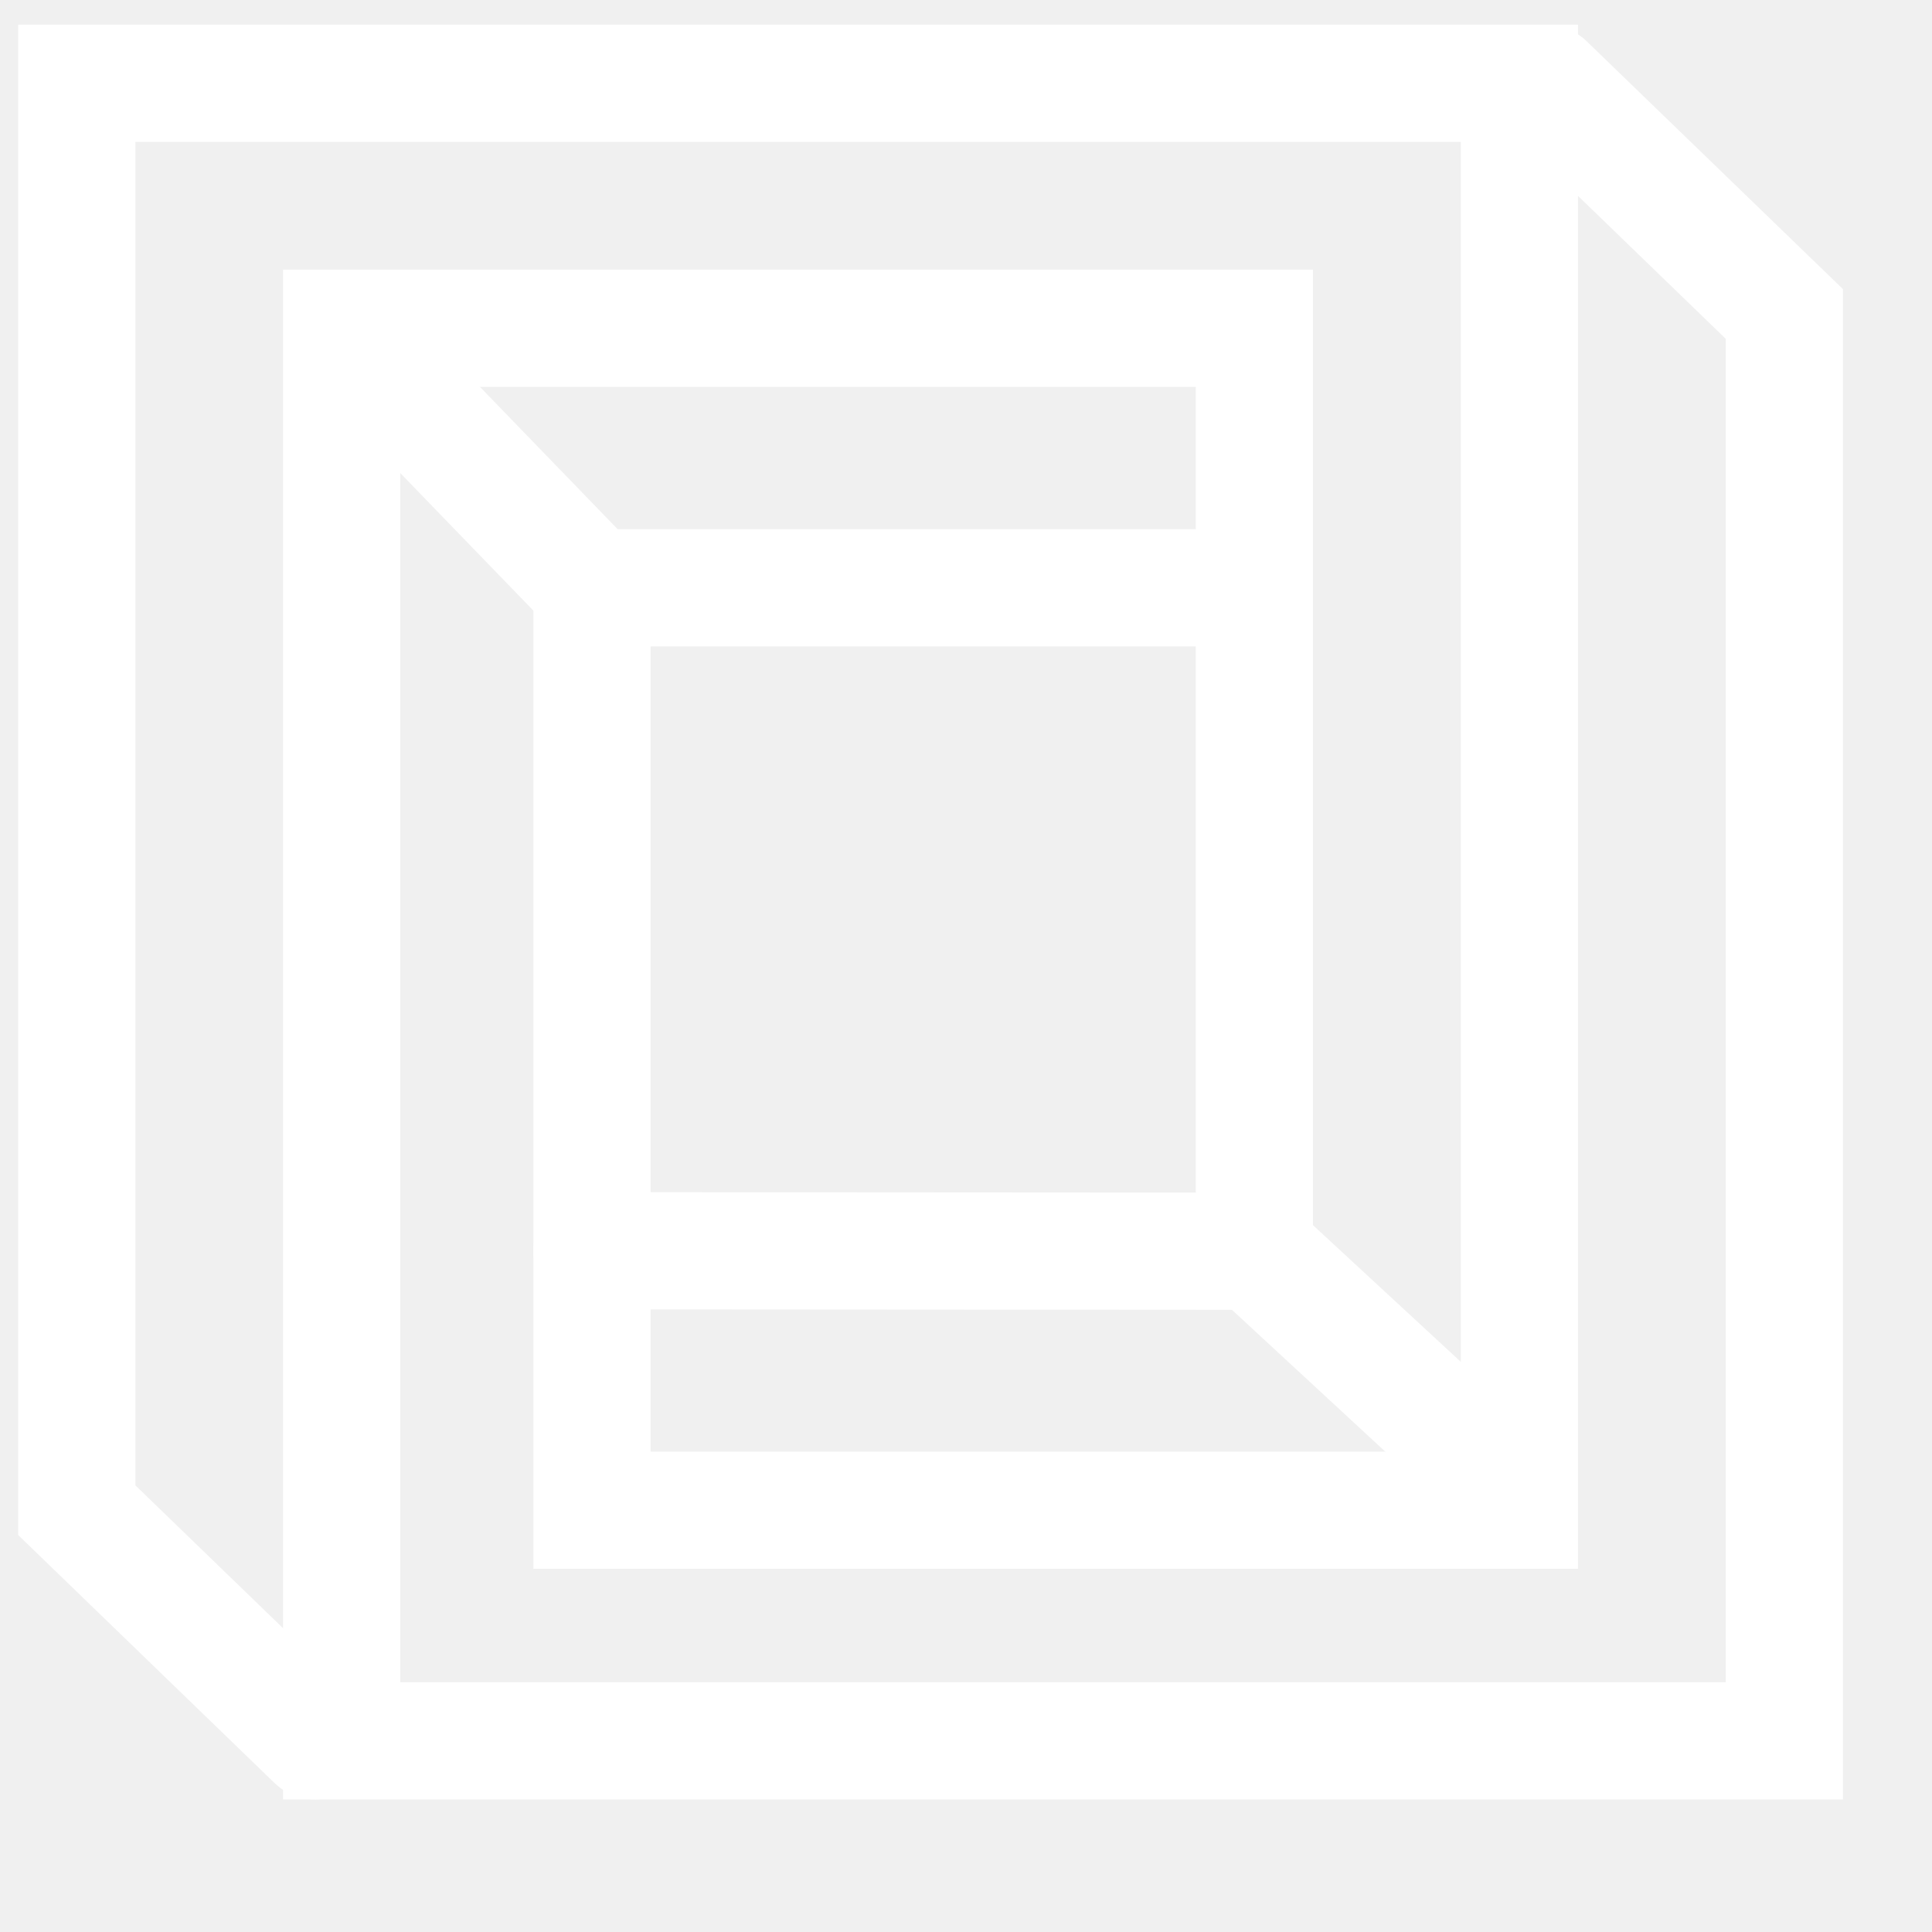
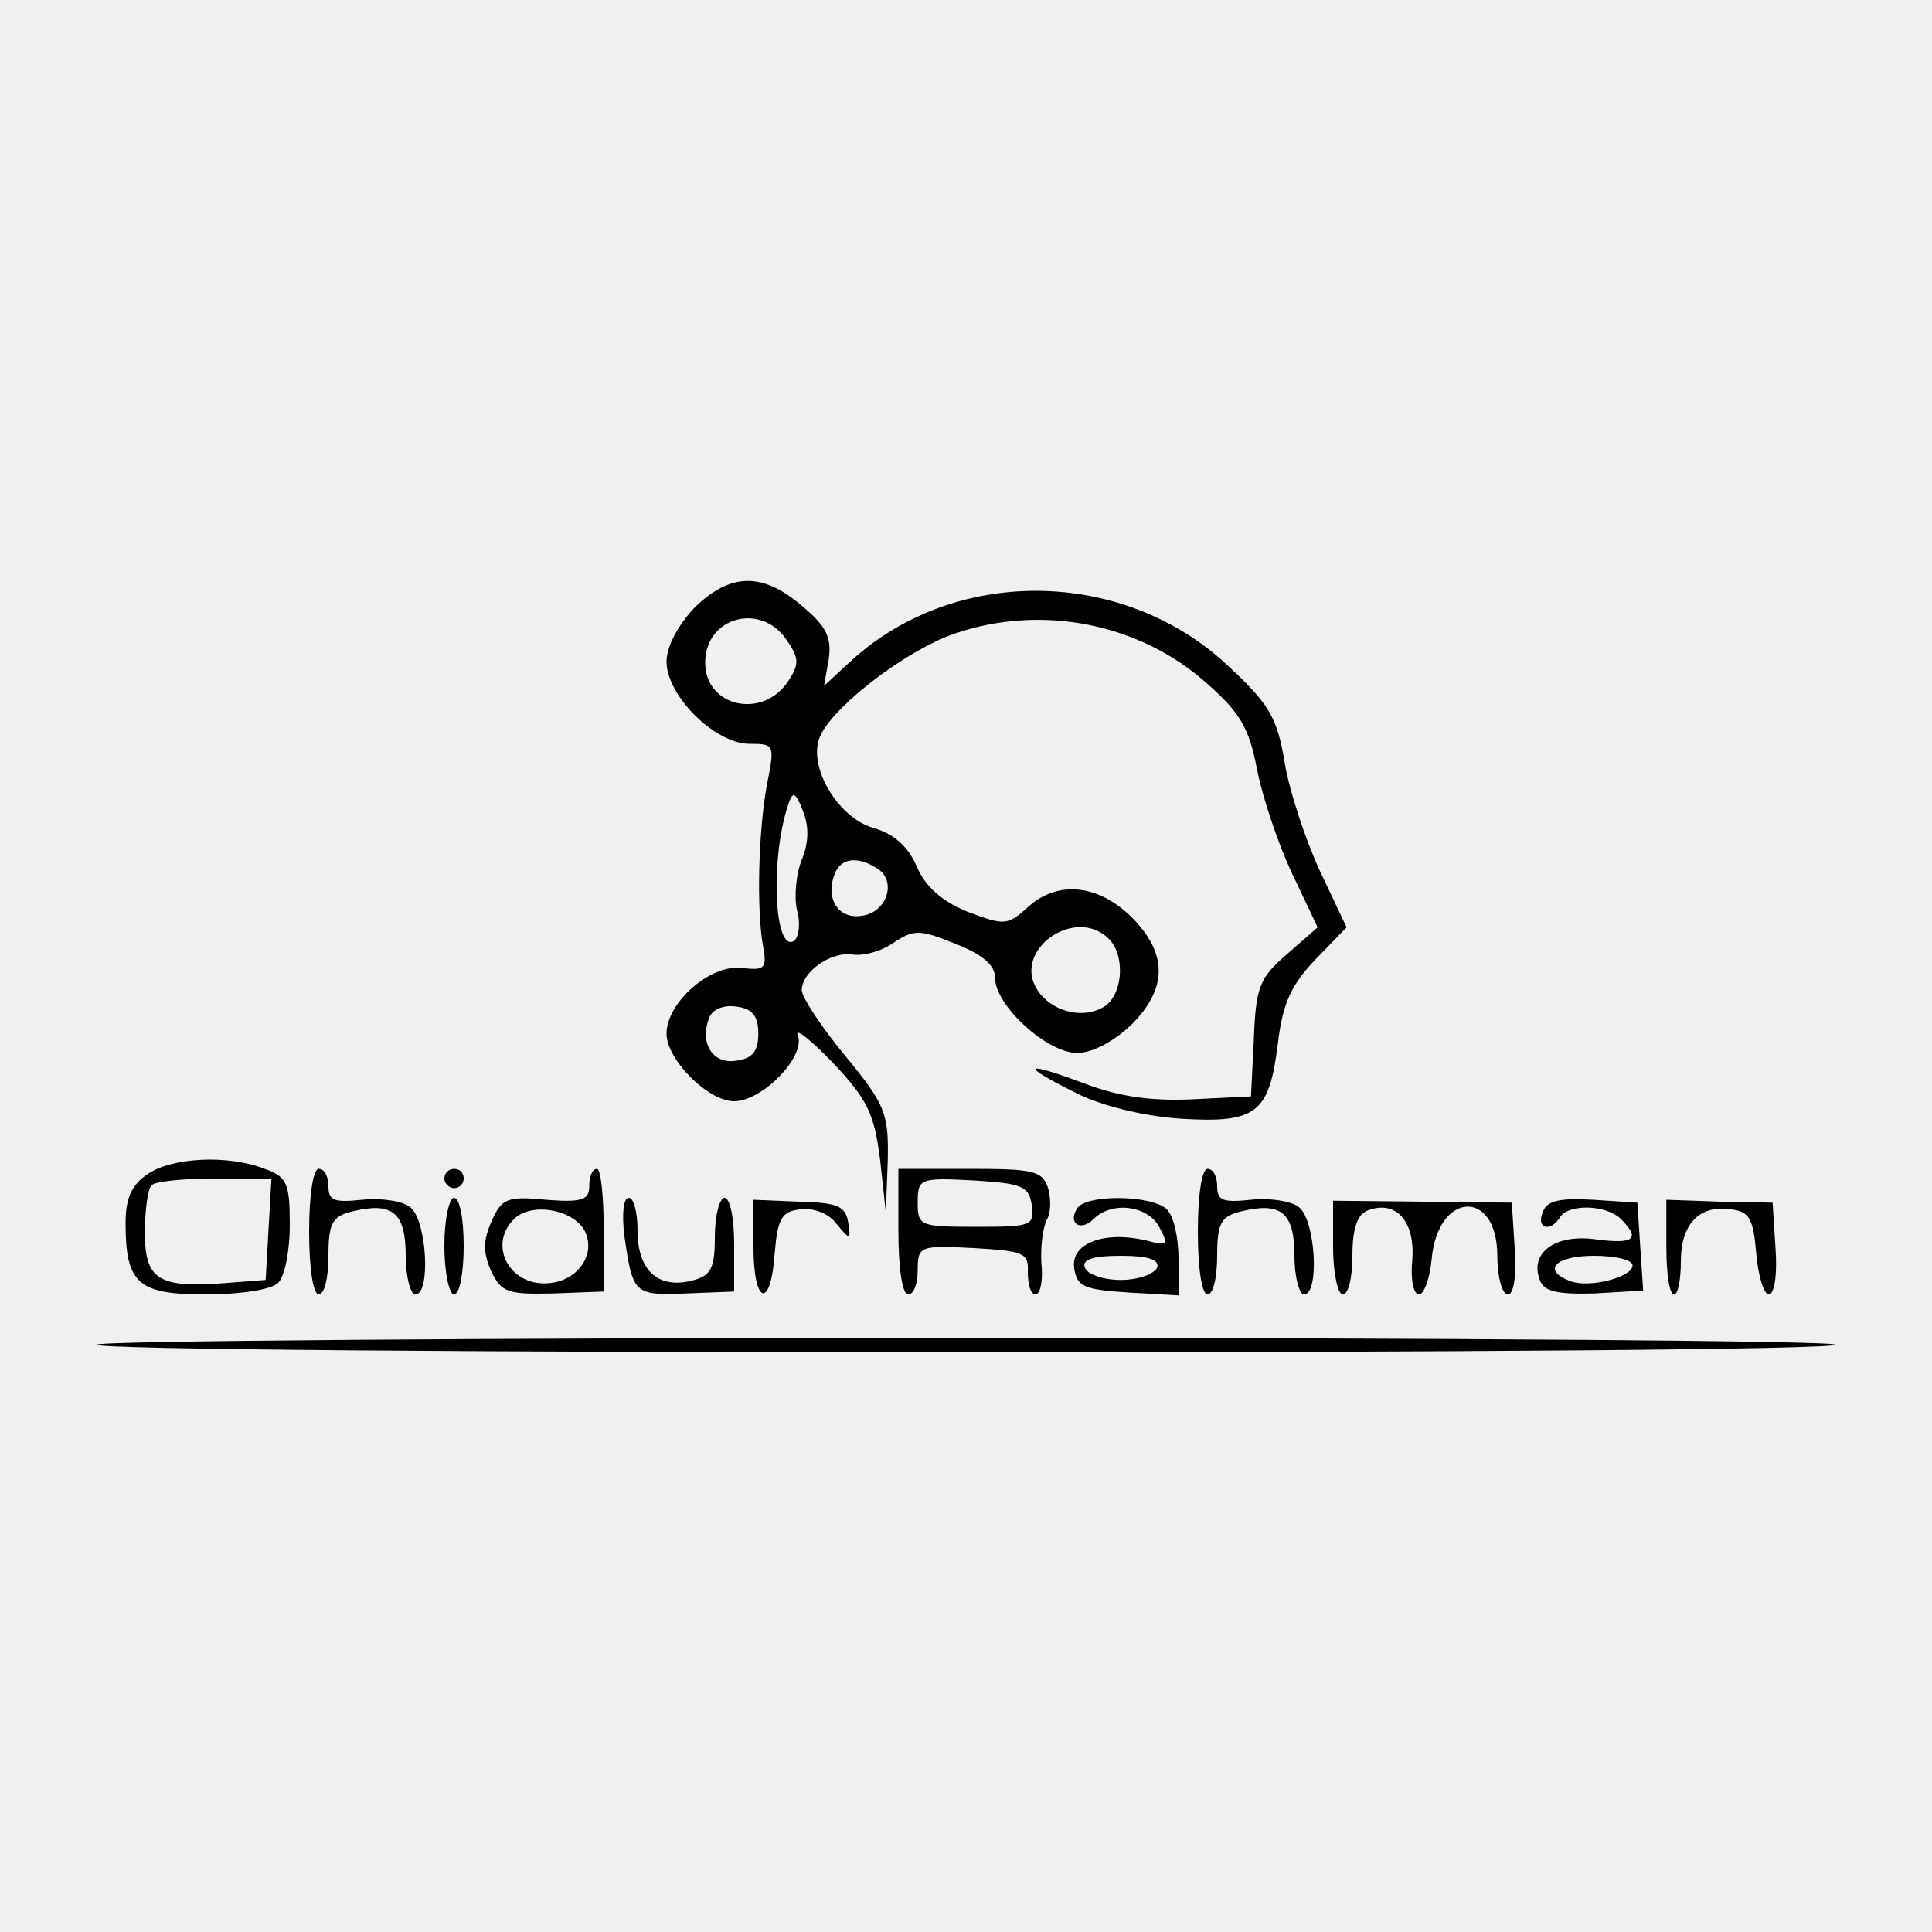
- <svg xmlns="http://www.w3.org/2000/svg" xmlns:xlink="http://www.w3.org/1999/xlink" width="35px" height="35px" viewBox="0 0 35 35" version="1.1">
-   <defs>
-     <polyline id="path-1" points="4.586 30.289 0.267 26.111 0.267 0.261 26.401 0.261 26.401 26.111 9.6 26.111 9.6 9.4 21.333 9.4" />
-     <path d="M5.067,4.7 L9.867,9.661" id="path-2" />
-     <path d="M26.4,25.85 L21.6,21.411" id="path-3" />
-   </defs>
-   <g id="Ressource" stroke="none" stroke-width="1" fill="none" fill-rule="evenodd">
-     <g id="Artboard" stroke="#FFFFFF">
-       <g id="Logo" transform="translate(1, 1)">
-         <g transform="translate(0.124369, 0.230286)" id="Line">
-           <g>
-             <g transform="translate(0, 0.017615)">
-               <g stroke-linecap="round">
-                 <use stroke-width="0.562" xlink:href="#path-1" />
-                 <use stroke-width="2.123" xlink:href="#path-1" />
-               </g>
-               <polyline stroke-width="2.123" stroke-linecap="round" points="26.88 0.261 31.2 4.439 31.2 30.289 5.065 30.289 5.065 4.699 21.6 4.699 21.6 21.419 9.6 21.411" />
-               <g>
-                 <use stroke-width="0.562" xlink:href="#path-2" />
-                 <use stroke-width="2.123" xlink:href="#path-2" />
-               </g>
-               <g>
-                 <use stroke-width="0.562" xlink:href="#path-3" />
-                 <use stroke-width="2.123" xlink:href="#path-3" />
-               </g>
-             </g>
-           </g>
-         </g>
-       </g>
-     </g>
+ <svg xmlns="http://www.w3.org/2000/svg" version="1.0" width="200pt" height="200pt" viewBox="0 0 200 200" preserveAspectRatio="xMidYMid meet">
+   <g transform="translate(0,200) scale(0.1,-0.1)" fill="#000000" stroke="none">
+     <path d="M719 1371 c-17 -18 -29 -40 -29 -56 0 -35 50 -85 86 -85 26 0 26 -1 18 -42 -9 -48 -11 -130 -4 -168 4 -22 2 -25 -22 -22 -33 4 -78 -36 -78 -68 0 -27 43 -70 70 -70 29 0 74 46 66 68 -4 9 12 -3 36 -28 36 -38 43 -53 49 -100 l6 -55 2 53 c1 49 -2 58 -44 109 -25 30 -45 61 -45 68 0 19 30 40 52 37 11 -2 30 3 43 12 21 14 27 14 64 -1 28 -11 41 -22 41 -35 0 -29 54 -78 85 -78 16 0 38 12 56 29 38 38 38 74 0 112 -35 34 -77 38 -108 9 -20 -18 -24 -18 -61 -4 -27 11 -44 26 -53 47 -9 21 -24 34 -45 40 -38 11 -70 67 -54 97 17 33 91 88 138 104 90 31 192 11 262 -52 34 -30 43 -46 51 -87 5 -27 21 -76 36 -108 l27 -57 -32 -28 c-28 -24 -32 -34 -34 -87 l-3 -60 -61 -3 c-43 -2 -77 3 -113 17 -62 23 -66 19 -8 -10 25 -13 68 -24 108 -27 80 -5 93 5 102 79 5 41 14 60 39 86 l32 33 -27 57 c-15 32 -32 83 -37 113 -8 48 -16 61 -60 102 -109 101 -284 102 -391 2 l-26 -24 5 28 c3 23 -3 34 -28 55 -41 35 -74 34 -111 -2z m95 -33 c13 -19 14 -25 2 -43 -26 -40 -86 -27 -86 19 0 47 57 63 84 24z m16 -228 c-6 -15 -8 -38 -5 -52 4 -14 2 -28 -3 -32 -21 -13 -25 89 -5 144 4 11 7 9 14 -9 7 -17 6 -34 -1 -51z m78 -9 c21 -13 10 -46 -16 -49 -24 -4 -38 18 -28 43 6 17 24 19 44 6z m240 -73 c16 -16 15 -53 -2 -68 -21 -16 -56 -9 -72 15 -27 41 39 88 74 53z m-363 -98 c0 -18 -6 -26 -23 -28 -24 -4 -38 18 -28 44 3 9 15 14 28 12 17 -2 23 -10 23 -28z" />
+     <path d="M152 784 c-16 -11 -22 -25 -22 -50 0 -63 13 -74 83 -74 36 0 68 5 75 12 7 7 12 34 12 60 0 43 -3 50 -26 58 -38 15 -97 12 -122 -6z m126 -56 l-3 -53 -39 -3 c-72 -6 -86 3 -86 52 0 23 3 46 7 49 3 4 33 7 65 7 l59 0 -3 -52z" />
+     <path d="M320 725 c0 -37 4 -65 10 -65 6 0 10 18 10 40 0 34 4 41 25 46 41 10 55 -1 55 -46 0 -22 5 -40 10 -40 16 0 12 76 -5 90 -8 7 -31 10 -50 8 -29 -3 -35 -1 -35 14 0 10 -4 18 -10 18 -6 0 -10 -28 -10 -65z" />
+     <path d="M460 780 c0 -5 5 -10 10 -10 6 0 10 5 10 10 0 6 -4 10 -10 10 -5 0 -10 -4 -10 -10z" />
+     <path d="M610 772 c0 -14 -7 -17 -45 -14 -40 4 -46 1 -56 -22 -9 -20 -9 -32 -1 -51 11 -23 17 -25 64 -24 l53 2 0 63 c0 35 -3 64 -7 64 -5 0 -8 -8 -8 -18z m-6 -44 c14 -23 -3 -52 -33 -56 -42 -6 -67 38 -39 66 17 17 58 11 72 -10z" />
+     <path d="M930 725 c0 -37 4 -65 10 -65 6 0 10 11 10 25 0 25 2 26 58 23 52 -3 57 -5 56 -25 0 -13 3 -23 8 -23 5 0 8 15 6 33 -1 18 2 38 6 45 4 7 4 21 1 32 -6 18 -15 20 -81 20 l-74 0 0 -65z m138 28 c3 -22 0 -23 -57 -23 -59 0 -61 1 -61 25 0 25 2 26 58 23 50 -3 57 -6 60 -25z" />
+     <path d="M1240 725 c0 -37 4 -65 10 -65 6 0 10 18 10 40 0 34 4 41 25 46 41 10 55 -1 55 -46 0 -22 5 -40 10 -40 16 0 12 76 -5 90 -8 7 -31 10 -50 8 -29 -3 -35 -1 -35 14 0 10 -4 18 -10 18 -6 0 -10 -28 -10 -65z" />
+     <path d="M460 710 c0 -27 5 -50 10 -50 6 0 10 23 10 50 0 28 -4 50 -10 50 -5 0 -10 -22 -10 -50z" />
+     <path d="M646 723 c9 -63 10 -64 64 -62 l50 2 0 49 c0 26 -4 48 -10 48 -5 0 -10 -18 -10 -40 0 -34 -4 -41 -25 -46 -34 -8 -55 11 -55 52 0 19 -4 34 -9 34 -6 0 -7 -17 -5 -37z" />
+     <path d="M780 709 c0 -60 18 -65 22 -6 3 35 7 43 26 45 14 2 30 -4 38 -15 14 -17 15 -17 12 2 -3 17 -12 20 -51 21 l-47 2 0 -49z" />
+     <path d="M1115 749 c-10 -16 4 -24 17 -11 19 19 56 14 68 -8 10 -19 9 -20 -14 -14 -43 10 -78 -3 -74 -29 3 -19 10 -22 56 -25 l52 -3 0 38 c0 22 -5 44 -12 51 -15 15 -84 16 -93 1z m83 -61 c-3 -7 -20 -13 -38 -13 -18 0 -35 6 -37 13 -3 8 8 12 37 12 29 0 40 -4 38 -12z" />
+     <path d="M1380 709 c0 -27 5 -49 10 -49 6 0 10 18 10 40 0 28 5 43 16 47 29 11 49 -11 46 -51 -2 -20 1 -36 7 -36 5 0 11 16 13 36 6 71 68 74 68 4 0 -22 5 -40 11 -40 6 0 9 19 7 48 l-3 47 -92 1 -93 1 0 -48z" />
+     <path d="M1597 745 c-7 -17 8 -21 18 -5 9 14 48 13 63 -2 21 -21 13 -26 -26 -21 -42 6 -69 -14 -58 -42 4 -12 18 -15 56 -14 l51 3 -3 45 -3 46 -46 3 c-35 2 -48 -1 -52 -13z m93 -55 c0 -12 -45 -24 -65 -16 -29 11 -15 26 25 26 22 0 40 -4 40 -10z" />
+     <path d="M1725 709 c0 -27 3 -49 8 -49 4 0 7 15 7 34 0 39 19 59 52 54 19 -2 23 -10 26 -45 2 -24 8 -43 13 -43 6 0 9 21 7 48 l-3 47 -55 1 -55 2 0 -49z" />
+     <path d="M100 608 c0 -5 405 -8 900 -8 495 0 900 3 900 8 0 4 -405 7 -900 7 -495 0 -900 -3 -900 -7z" />
  </g>
</svg>
